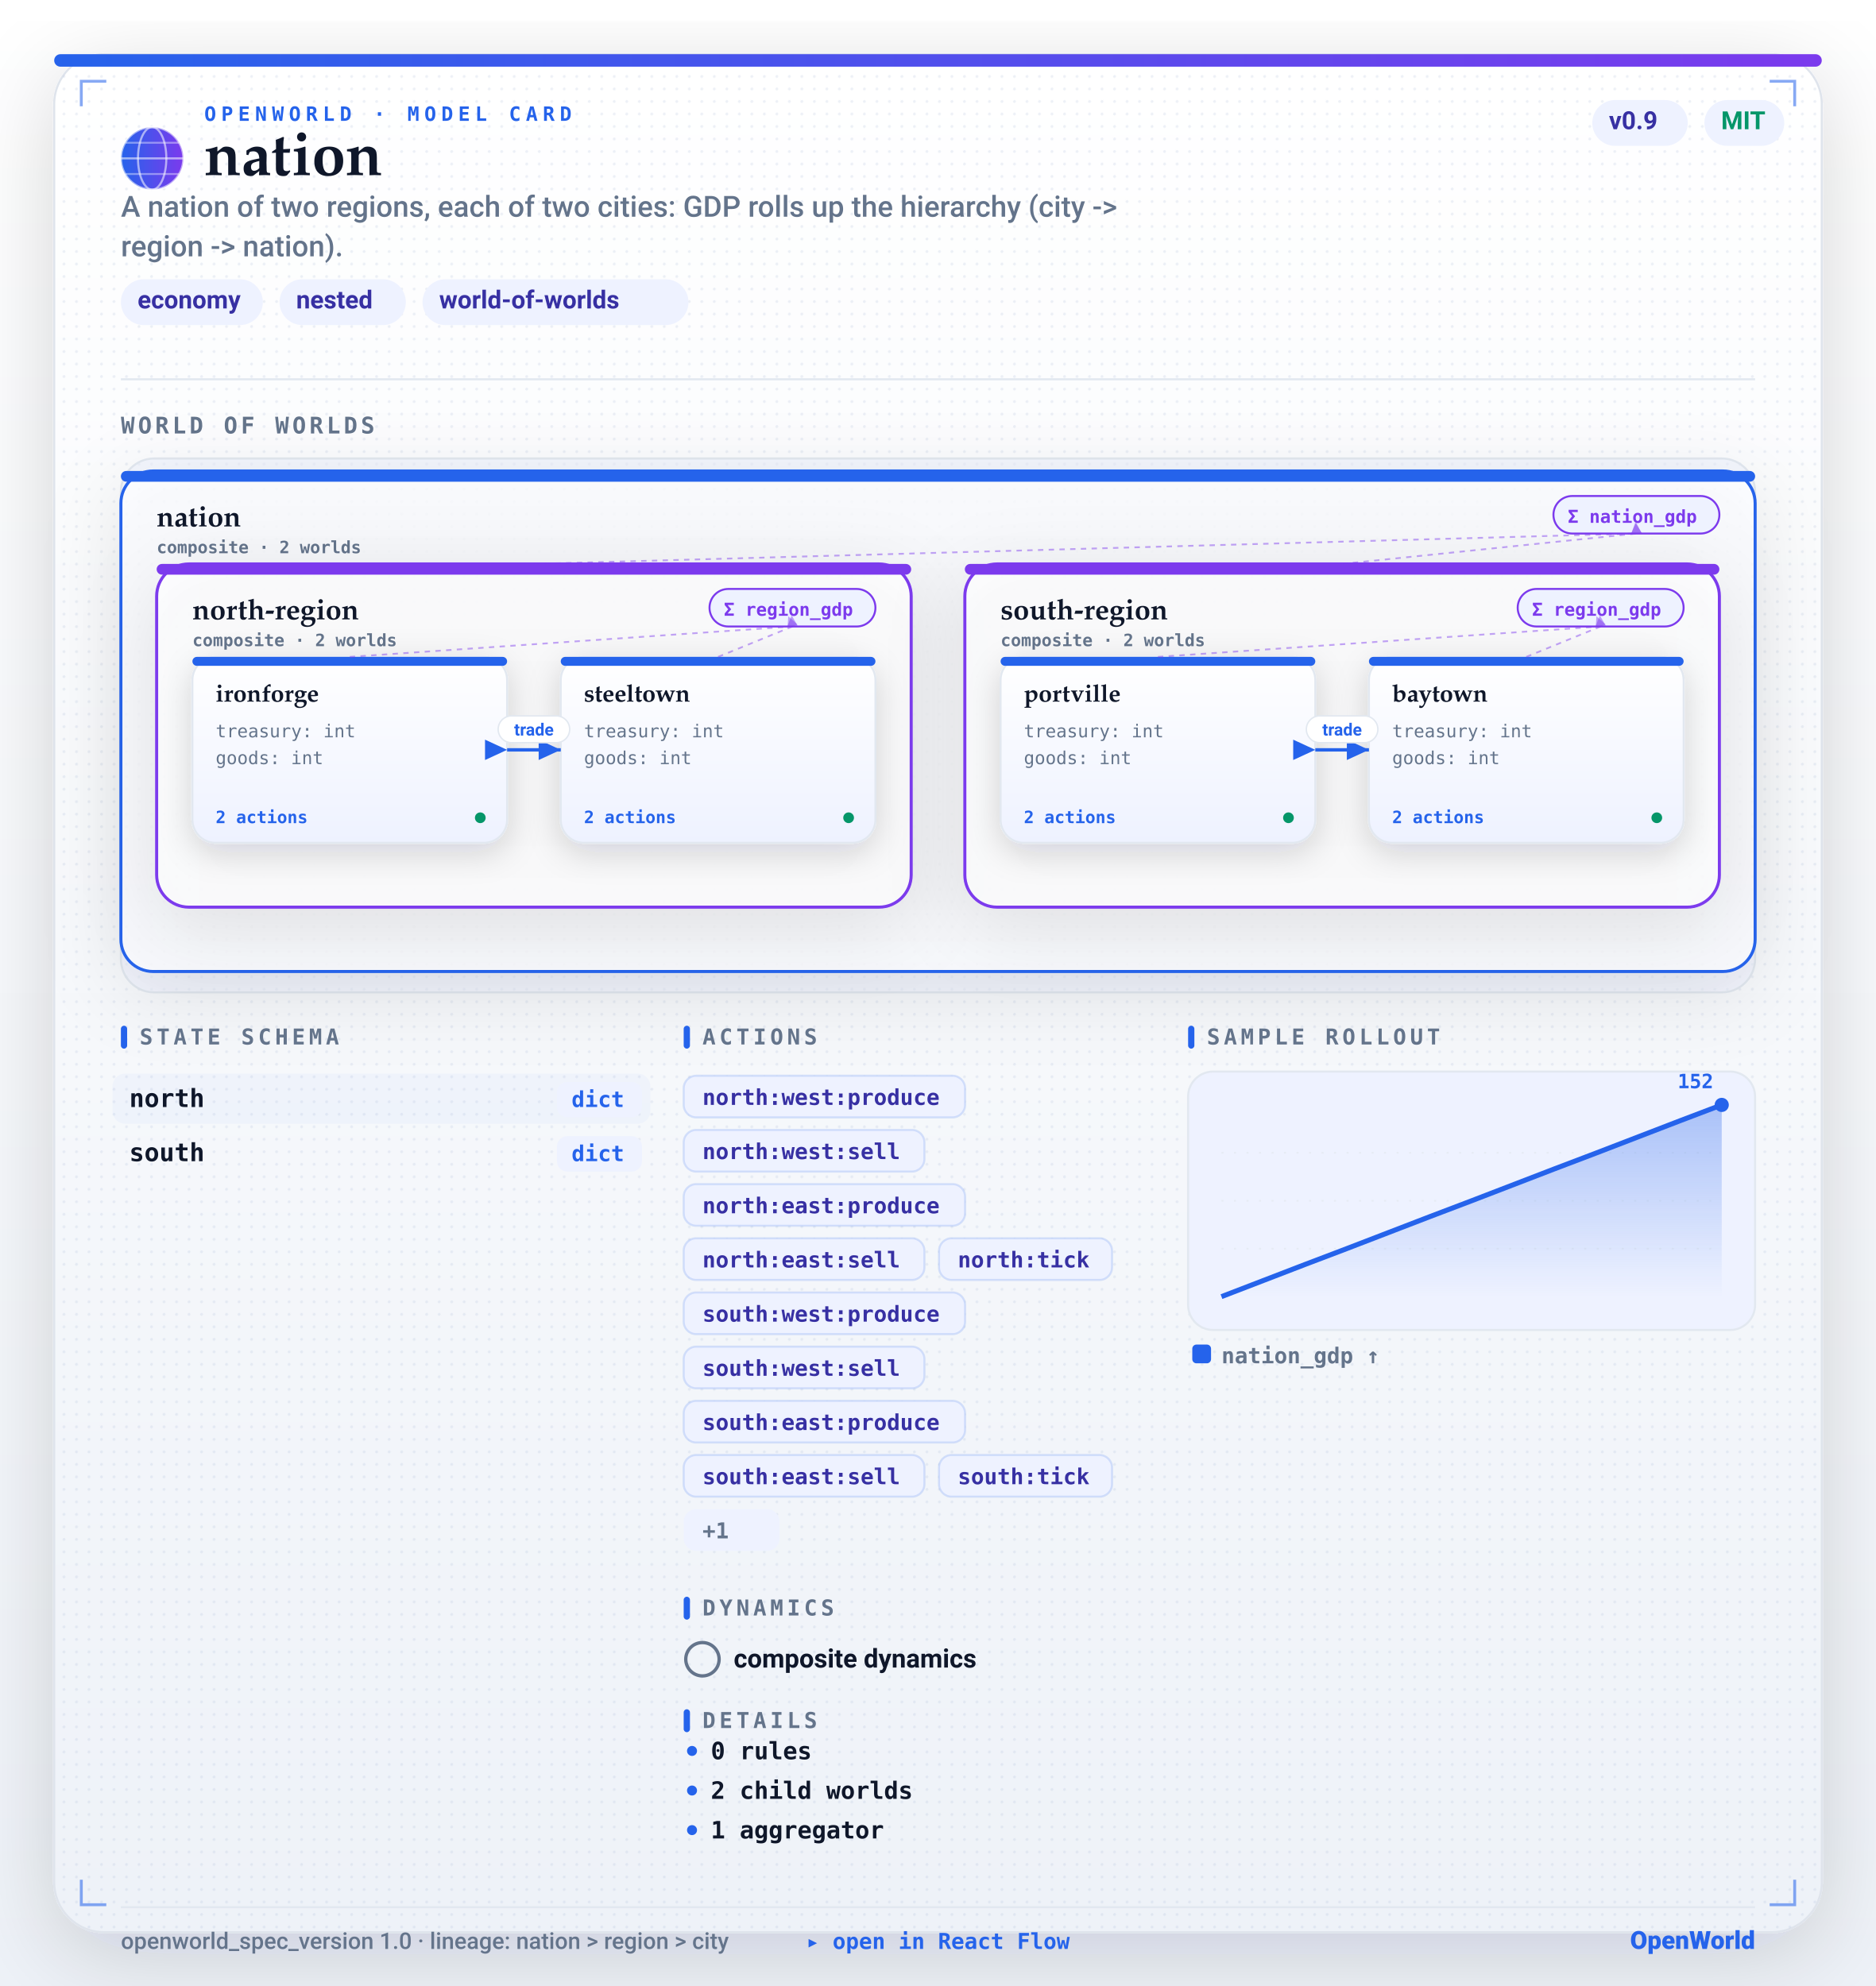
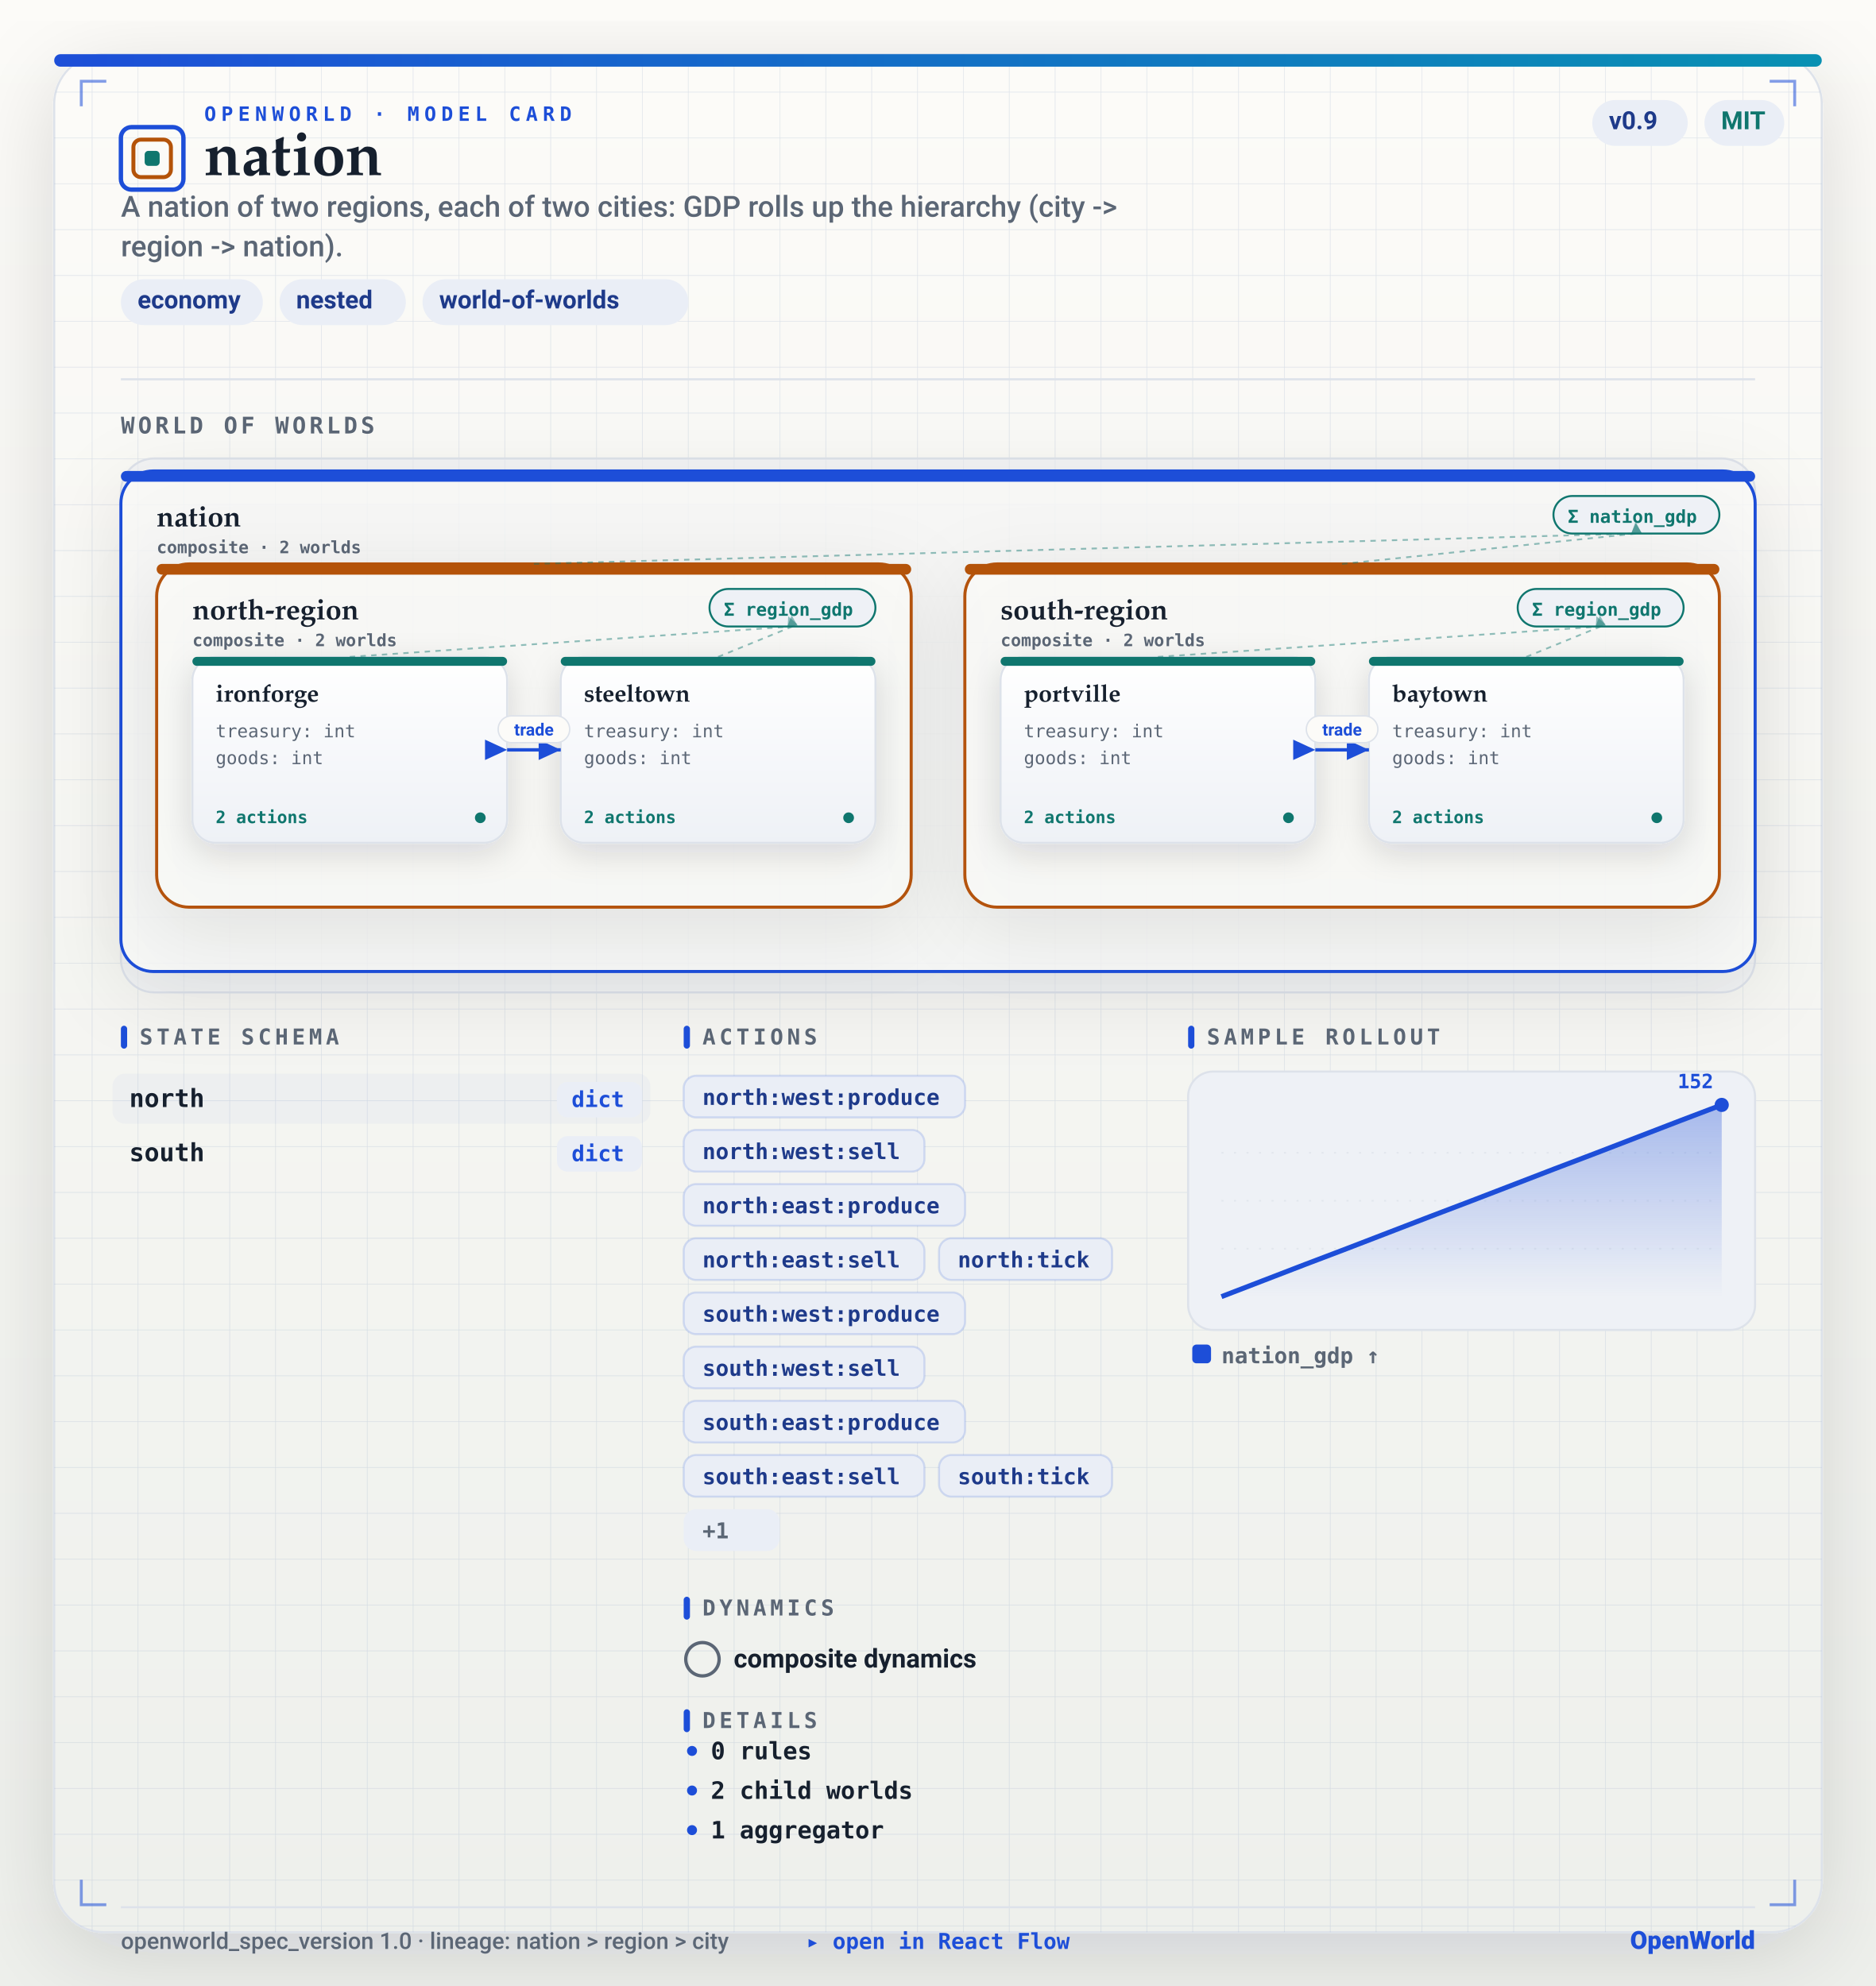
<svg xmlns="http://www.w3.org/2000/svg" viewBox="0 0 900 953" width="900" height="953" font-family="-apple-system,BlinkMacSystemFont,Segoe UI,Roboto,Helvetica,Arial,sans-serif">
  <defs>
    <linearGradient id="gbg" x1="0" y1="0" x2="0" y2="1">
-       <stop offset="0" stop-color="#ffffff" />
-       <stop offset="1" stop-color="#eef2f8" />
+       <stop offset="0" stop-color="#fcfbf8" />
+       <stop offset="1" stop-color="#eef0ec" />
    </linearGradient>
    <linearGradient id="gnode" x1="0" y1="0" x2="0" y2="1">
      <stop offset="0" stop-color="#ffffff" />
-       <stop offset="1" stop-color="#eef2ff" />
+       <stop offset="1" stop-color="#eef1f6" />
    </linearGradient>
    <linearGradient id="gacc" x1="0" y1="0" x2="1" y2="0">
-       <stop offset="0" stop-color="#2563eb" />
-       <stop offset="1" stop-color="#7c3aed" />
+       <stop offset="0" stop-color="#1d4ed8" />
+       <stop offset="1" stop-color="#0891b2" />
    </linearGradient>
    <linearGradient id="garea" x1="0" y1="0" x2="0" y2="1">
-       <stop offset="0" stop-color="#2563eb" stop-opacity="0.34" />
-       <stop offset="1" stop-color="#2563eb" stop-opacity="0" />
+       <stop offset="0" stop-color="#1d4ed8" stop-opacity="0.34" />
+       <stop offset="1" stop-color="#1d4ed8" stop-opacity="0" />
    </linearGradient>
    <filter id="sh" x="-30%" y="-30%" width="160%" height="160%">
-       <feDropShadow dx="0" dy="5" stdDeviation="9" flood-color="#0f172a" flood-opacity="0.16" />
+       <feDropShadow dx="0" dy="5" stdDeviation="9" flood-color="#16202e" flood-opacity="0.14" />
    </filter>
    <filter id="shsoft" x="-40%" y="-40%" width="180%" height="180%">
-       <feDropShadow dx="0" dy="10" stdDeviation="22" flood-color="#0f172a" flood-opacity="0.16" />
+       <feDropShadow dx="0" dy="10" stdDeviation="22" flood-color="#16202e" flood-opacity="0.14" />
    </filter>
    <marker id="arr" markerWidth="9" markerHeight="9" refX="6.5" refY="3" orient="auto">
-       <path d="M0,0 L6.5,3 L0,6 Z" fill="#2563eb" />
+       <path d="M0,0 L6.5,3 L0,6 Z" fill="#1d4ed8" />
    </marker>
    <marker id="arrUp" markerWidth="9" markerHeight="9" refX="3" refY="6.2" orient="auto">
-       <path d="M0,6.2 L3,0 L6,6.2 Z" fill="#7c3aed" />
+       <path d="M0,6.2 L3,0 L6,6.2 Z" fill="#0f766e" />
    </marker>
    <pattern id="grid" width="24" height="24" patternUnits="userSpaceOnUse">
-       <path d="M24 0 H0 V24" fill="none" stroke="#9fb3d1" stroke-width="0.6" opacity="0.35" />
+       <path d="M24 0 H0 V24" fill="none" stroke="#8aa0c2" stroke-width="0.6" opacity="0.35" />
    </pattern>
-     <pattern id="gridFine" width="6" height="6" patternUnits="userSpaceOnUse">
-       <circle cx="0.7" cy="0.7" r="0.7" fill="#9fb3d1" opacity="0.18" />
+     <pattern id="gridFine" width="22" height="22" patternUnits="userSpaceOnUse">
+       <path d="M22 0 H0 V22" fill="none" stroke="#8aa0c2" stroke-width="0.5" opacity="0.28" />
    </pattern>
    <filter id="glow" x="-60%" y="-60%" width="220%" height="220%">
      <feGaussianBlur stdDeviation="2.4" result="b" />
      <feMerge>
        <feMergeNode in="b" />
        <feMergeNode in="SourceGraphic" />
      </feMerge>
    </filter>
  </defs>
  <rect x="0" y="0" width="900" height="953.175" fill="url(#gbg)" />
  <g filter="url(#shsoft)">
-     <rect x="26" y="26" width="848" height="901.175" rx="24" fill="url(#gbg)" stroke="#dfe4ec" stroke-width="1" />
+     <rect x="26" y="26" width="848" height="901.175" rx="24" fill="url(#gbg)" stroke="#dde2ea" stroke-width="1" />
  </g>
  <clipPath id="pc">
    <rect x="26" y="26" width="848" height="901.175" rx="24" />
  </clipPath>
  <rect x="26" y="26" width="848" height="901.175" fill="url(#gridFine)" clip-path="url(#pc)" />
  <rect x="26" y="26" width="848" height="6" rx="3" fill="url(#gacc)" />
-   <path d="M 39 51 L 39 39 L 51 39" fill="none" stroke="#2563eb" stroke-width="1.4" opacity="0.55" />
-   <path d="M 861 51 L 861 39 L 849 39" fill="none" stroke="#2563eb" stroke-width="1.4" opacity="0.55" />
-   <path d="M 39 902 L 39 914 L 51 914" fill="none" stroke="#2563eb" stroke-width="1.4" opacity="0.55" />
-   <path d="M 861 902 L 861 914 L 849 914" fill="none" stroke="#2563eb" stroke-width="1.4" opacity="0.55" />
+   <path d="M 39 51 L 39 39 L 51 39" fill="none" stroke="#1d4ed8" stroke-width="1.4" opacity="0.55" />
+   <path d="M 861 51 L 861 39 L 849 39" fill="none" stroke="#1d4ed8" stroke-width="1.4" opacity="0.55" />
+   <path d="M 39 902 L 39 914 L 51 914" fill="none" stroke="#1d4ed8" stroke-width="1.4" opacity="0.55" />
+   <path d="M 861 902 L 861 914 L 849 914" fill="none" stroke="#1d4ed8" stroke-width="1.4" opacity="0.55" />
  <g transform="translate(73.0,76.0)">
-     <circle r="15" fill="url(#gacc)" />
-     <circle r="15" fill="none" stroke="#ffffff" stroke-opacity="0.55" stroke-width="1.1" />
-     <ellipse rx="6.8" ry="15" fill="none" stroke="#ffffff" stroke-opacity="0.55" stroke-width="1" />
-     <line x1="-15" y1="0" x2="15" y2="0" stroke="#ffffff" stroke-opacity="0.55" stroke-width="1" />
-     <line x1="-12.9" y1="-7.5" x2="12.9" y2="-7.5" stroke="#ffffff" stroke-opacity="0.4" stroke-width="0.9" />
-     <line x1="-12.9" y1="7.5" x2="12.9" y2="7.5" stroke="#ffffff" stroke-opacity="0.4" stroke-width="0.9" />
+     <rect x="-15.0" y="-15.0" width="30.0" height="30.0" rx="5.1" fill="none" stroke="#1d4ed8" stroke-width="2.1" />
+     <rect x="-9.0" y="-9.0" width="18.0" height="18.0" rx="3.6" fill="none" stroke="#b45309" stroke-width="1.9" />
+     <rect x="-3.6" y="-3.6" width="7.2" height="7.2" rx="1.8" fill="#0f766e" />
  </g>
-   <text x="98.0" y="58.0" font-size="9.5" font-weight="700" fill="#2563eb" letter-spacing="2.4" font-family="ui-monospace,SFMono-Regular,Menlo,Consolas,monospace">OPENWORLD · MODEL CARD</text>
-   <text x="98.0" y="84.0" font-size="29" font-weight="700" fill="#0f172a" font-family="'Iowan Old Style','Palatino Linotype',Palatino,Georgia,serif">nation</text>
-   <text x="58.0" y="104.0" font-size="14" font-weight="500" fill="#64748b">A nation of two regions, each of two cities: GDP rolls up the hierarchy (city -&gt;</text>
-   <text x="58.0" y="123.0" font-size="14" font-weight="500" fill="#64748b">region -&gt; nation).</text>
-   <rect x="58.0" y="134.0" width="68.1" height="22" rx="11.0" fill="#eef2ff" />
-   <text x="66.0" y="148.0" font-size="12" font-weight="600" fill="#3730a3">economy</text>
-   <rect x="134.1" y="134.0" width="60.6" height="22" rx="11.0" fill="#eef2ff" />
-   <text x="142.1" y="148.0" font-size="12" font-weight="600" fill="#3730a3">nested</text>
-   <rect x="202.7" y="134.0" width="127.6" height="22" rx="11.0" fill="#eef2ff" />
-   <text x="210.7" y="148.0" font-size="12" font-weight="600" fill="#3730a3">world-of-worlds</text>
-   <rect x="817.7" y="48.0" width="38.3" height="22" rx="11.0" fill="#eef2ff" />
-   <text x="825.7" y="62.0" font-size="12" font-weight="600" fill="#059669">MIT</text>
-   <rect x="763.9" y="48.0" width="45.8" height="22" rx="11.0" fill="#eef2ff" />
-   <text x="771.9" y="62.0" font-size="12" font-weight="600" fill="#3730a3">v0.9</text>
-   <line x1="58" y1="182.0" x2="842" y2="182.0" stroke="#e2e8f0" stroke-width="1" />
-   <rect x="58" y="220.0" width="784" height="256.2" rx="16" fill="#eef2ff" fill-opacity="0.5" stroke="#e2e8f0" stroke-width="1" />
-   <text x="58.0" y="208.0" font-size="11" font-weight="700" fill="#64748b" letter-spacing="1.6" font-family="ui-monospace,SFMono-Regular,Menlo,Consolas,monospace">WORLD OF WORLDS</text>
+   <text x="98.0" y="58.0" font-size="9.5" font-weight="700" fill="#1d4ed8" letter-spacing="2.4" font-family="ui-monospace,SFMono-Regular,Menlo,Consolas,monospace">OPENWORLD · MODEL CARD</text>
+   <text x="98.0" y="84.0" font-size="29" font-weight="700" fill="#16202e" font-family="'Iowan Old Style','Palatino Linotype',Palatino,Georgia,serif">nation</text>
+   <text x="58.0" y="104.0" font-size="14" font-weight="500" fill="#5b6675">A nation of two regions, each of two cities: GDP rolls up the hierarchy (city -&gt;</text>
+   <text x="58.0" y="123.0" font-size="14" font-weight="500" fill="#5b6675">region -&gt; nation).</text>
+   <rect x="58.0" y="134.0" width="68.1" height="22" rx="11.0" fill="#eaeef6" />
+   <text x="66.0" y="148.0" font-size="12" font-weight="600" fill="#1e3a8a">economy</text>
+   <rect x="134.1" y="134.0" width="60.6" height="22" rx="11.0" fill="#eaeef6" />
+   <text x="142.1" y="148.0" font-size="12" font-weight="600" fill="#1e3a8a">nested</text>
+   <rect x="202.7" y="134.0" width="127.6" height="22" rx="11.0" fill="#eaeef6" />
+   <text x="210.7" y="148.0" font-size="12" font-weight="600" fill="#1e3a8a">world-of-worlds</text>
+   <rect x="817.7" y="48.0" width="38.3" height="22" rx="11.0" fill="#eaeef6" />
+   <text x="825.7" y="62.0" font-size="12" font-weight="600" fill="#0f766e">MIT</text>
+   <rect x="763.9" y="48.0" width="45.8" height="22" rx="11.0" fill="#eaeef6" />
+   <text x="771.9" y="62.0" font-size="12" font-weight="600" fill="#1e3a8a">v0.9</text>
+   <line x1="58" y1="182.0" x2="842" y2="182.0" stroke="#dde2ea" stroke-width="1" />
+   <rect x="58" y="220.0" width="784" height="256.2" rx="16" fill="#eef1f6" fill-opacity="0.5" stroke="#dde2ea" stroke-width="1" />
+   <text x="58.0" y="208.0" font-size="11" font-weight="700" fill="#5b6675" letter-spacing="1.6" font-family="ui-monospace,SFMono-Regular,Menlo,Consolas,monospace">WORLD OF WORLDS</text>
  <g transform="translate(58.0,226.0) scale(0.8578)">
    <g filter="url(#shsoft)">
-       <rect x="0.0" y="0.0" width="914.0" height="280.0" rx="18" fill="#ffffff" fill-opacity="0.62" stroke="#2563eb" stroke-width="1.7" />
+       <rect x="0.0" y="0.0" width="914.0" height="280.0" rx="18" fill="#fcfbf8" fill-opacity="0.62" stroke="#1d4ed8" stroke-width="1.7" />
    </g>
-     <rect x="0.0" y="0.0" width="914.0" height="6" rx="3" fill="#2563eb" />
-     <text x="20.0" y="31.0" font-size="16" font-weight="700" fill="#0f172a" font-family="'Iowan Old Style','Palatino Linotype',Palatino,Georgia,serif">nation</text>
-     <text x="20.0" y="46.0" font-size="9.5" font-weight="600" fill="#64748b" font-family="ui-monospace,SFMono-Regular,Menlo,Consolas,monospace">composite · 2 worlds</text>
+     <rect x="0.0" y="0.0" width="914.0" height="6" rx="3" fill="#1d4ed8" />
+     <text x="20.0" y="31.0" font-size="16" font-weight="700" fill="#16202e" font-family="'Iowan Old Style','Palatino Linotype',Palatino,Georgia,serif">nation</text>
+     <text x="20.0" y="46.0" font-size="9.5" font-weight="600" fill="#5b6675" font-family="ui-monospace,SFMono-Regular,Menlo,Consolas,monospace">composite · 2 worlds</text>
    <g filter="url(#shsoft)">
-       <rect x="20.0" y="52.0" width="422.0" height="192.0" rx="18" fill="#ffffff" fill-opacity="0.62" stroke="#7c3aed" stroke-width="1.7" />
+       <rect x="20.0" y="52.0" width="422.0" height="192.0" rx="18" fill="#fcfbf8" fill-opacity="0.62" stroke="#b45309" stroke-width="1.7" />
    </g>
-     <rect x="20.0" y="52.0" width="422.0" height="6" rx="3" fill="#7c3aed" />
-     <text x="40.0" y="83.0" font-size="16" font-weight="700" fill="#0f172a" font-family="'Iowan Old Style','Palatino Linotype',Palatino,Georgia,serif">north-region</text>
-     <text x="40.0" y="98.0" font-size="9.5" font-weight="600" fill="#64748b" font-family="ui-monospace,SFMono-Regular,Menlo,Consolas,monospace">composite · 2 worlds</text>
+     <rect x="20.0" y="52.0" width="422.0" height="6" rx="3" fill="#b45309" />
+     <text x="40.0" y="83.0" font-size="16" font-weight="700" fill="#16202e" font-family="'Iowan Old Style','Palatino Linotype',Palatino,Georgia,serif">north-region</text>
+     <text x="40.0" y="98.0" font-size="9.5" font-weight="600" fill="#5b6675" font-family="ui-monospace,SFMono-Regular,Menlo,Consolas,monospace">composite · 2 worlds</text>
    <a href="ironforge.svg">
      <g filter="url(#sh)">
-         <rect x="40.0" y="104.0" width="176" height="104" rx="13" fill="url(#gnode)" stroke="#e2e8f0" stroke-width="1.1" />
-       </g>
-       <rect x="40.0" y="104.0" width="176" height="5" rx="2.5" fill="#2563eb" />
-       <text x="53.0" y="129.0" font-size="13.5" font-weight="700" fill="#0f172a" font-family="'Iowan Old Style','Palatino Linotype',Palatino,Georgia,serif">ironforge</text>
-       <text x="53.0" y="149.0" font-size="10" font-weight="500" fill="#64748b" font-family="ui-monospace,SFMono-Regular,Menlo,Consolas,monospace">treasury: int</text>
-       <text x="53.0" y="164.0" font-size="10" font-weight="500" fill="#64748b" font-family="ui-monospace,SFMono-Regular,Menlo,Consolas,monospace">goods: int</text>
-       <text x="53.0" y="197.0" font-size="9.5" font-weight="600" fill="#2563eb" font-family="ui-monospace,SFMono-Regular,Menlo,Consolas,monospace">2 actions</text>
-       <circle cx="201.0" cy="194.0" r="3" fill="#059669" />
+         <rect x="40.0" y="104.0" width="176" height="104" rx="13" fill="url(#gnode)" stroke="#dde2ea" stroke-width="1.1" />
+       </g>
+       <rect x="40.0" y="104.0" width="176" height="5" rx="2.5" fill="#0f766e" />
+       <text x="53.0" y="129.0" font-size="13.5" font-weight="700" fill="#16202e" font-family="'Iowan Old Style','Palatino Linotype',Palatino,Georgia,serif">ironforge</text>
+       <text x="53.0" y="149.0" font-size="10" font-weight="500" fill="#5b6675" font-family="ui-monospace,SFMono-Regular,Menlo,Consolas,monospace">treasury: int</text>
+       <text x="53.0" y="164.0" font-size="10" font-weight="500" fill="#5b6675" font-family="ui-monospace,SFMono-Regular,Menlo,Consolas,monospace">goods: int</text>
+       <text x="53.0" y="197.0" font-size="9.5" font-weight="600" fill="#0f766e" font-family="ui-monospace,SFMono-Regular,Menlo,Consolas,monospace">2 actions</text>
+       <circle cx="201.0" cy="194.0" r="3" fill="#0f766e" />
    </a>
    <a href="steeltown.svg">
      <g filter="url(#sh)">
-         <rect x="246.0" y="104.0" width="176" height="104" rx="13" fill="url(#gnode)" stroke="#e2e8f0" stroke-width="1.1" />
-       </g>
-       <rect x="246.0" y="104.0" width="176" height="5" rx="2.5" fill="#2563eb" />
-       <text x="259.0" y="129.0" font-size="13.5" font-weight="700" fill="#0f172a" font-family="'Iowan Old Style','Palatino Linotype',Palatino,Georgia,serif">steeltown</text>
-       <text x="259.0" y="149.0" font-size="10" font-weight="500" fill="#64748b" font-family="ui-monospace,SFMono-Regular,Menlo,Consolas,monospace">treasury: int</text>
-       <text x="259.0" y="164.0" font-size="10" font-weight="500" fill="#64748b" font-family="ui-monospace,SFMono-Regular,Menlo,Consolas,monospace">goods: int</text>
-       <text x="259.0" y="197.0" font-size="9.5" font-weight="600" fill="#2563eb" font-family="ui-monospace,SFMono-Regular,Menlo,Consolas,monospace">2 actions</text>
-       <circle cx="407.0" cy="194.0" r="3" fill="#059669" />
-     </a>
-     <path d="M 216.0 156.0 C 231.0 156.0, 231.0 156.0, 246.0 156.0" fill="none" stroke="#2563eb" stroke-width="1.9" marker-end="url(#arr)" marker-start="url(#arr)" />
-     <rect x="211.0" y="137.0" width="40.0" height="15" rx="7.5" fill="#ffffff" stroke="#e2e8f0" stroke-width="0.8" />
-     <text x="231.0" y="148.0" font-size="9.5" font-weight="600" fill="#2563eb" text-anchor="middle">trade</text>
-     <rect x="329.2" y="66.0" width="92.8" height="21" rx="10.5" fill="#eef2ff" stroke="#7c3aed" stroke-width="1.1" />
-     <text x="337.2" y="81.0" font-size="10" font-weight="700" fill="#7c3aed" font-family="ui-monospace,SFMono-Regular,Menlo,Consolas,monospace">Σ region_gdp</text>
-     <path d="M 128.0 104.0 L 375.6 87.0" fill="none" stroke="#7c3aed" stroke-width="1" stroke-dasharray="3 3" opacity="0.45" marker-end="url(#arrUp)" />
-     <path d="M 334.0 104.0 L 375.6 87.0" fill="none" stroke="#7c3aed" stroke-width="1" stroke-dasharray="3 3" opacity="0.45" marker-end="url(#arrUp)" />
+         <rect x="246.0" y="104.0" width="176" height="104" rx="13" fill="url(#gnode)" stroke="#dde2ea" stroke-width="1.1" />
+       </g>
+       <rect x="246.0" y="104.0" width="176" height="5" rx="2.5" fill="#0f766e" />
+       <text x="259.0" y="129.0" font-size="13.5" font-weight="700" fill="#16202e" font-family="'Iowan Old Style','Palatino Linotype',Palatino,Georgia,serif">steeltown</text>
+       <text x="259.0" y="149.0" font-size="10" font-weight="500" fill="#5b6675" font-family="ui-monospace,SFMono-Regular,Menlo,Consolas,monospace">treasury: int</text>
+       <text x="259.0" y="164.0" font-size="10" font-weight="500" fill="#5b6675" font-family="ui-monospace,SFMono-Regular,Menlo,Consolas,monospace">goods: int</text>
+       <text x="259.0" y="197.0" font-size="9.5" font-weight="600" fill="#0f766e" font-family="ui-monospace,SFMono-Regular,Menlo,Consolas,monospace">2 actions</text>
+       <circle cx="407.0" cy="194.0" r="3" fill="#0f766e" />
+     </a>
+     <path d="M 216.0 156.0 C 231.0 156.0, 231.0 156.0, 246.0 156.0" fill="none" stroke="#1d4ed8" stroke-width="1.9" marker-end="url(#arr)" marker-start="url(#arr)" />
+     <rect x="211.0" y="137.0" width="40.0" height="15" rx="7.5" fill="#fcfbf8" stroke="#dde2ea" stroke-width="0.8" />
+     <text x="231.0" y="148.0" font-size="9.5" font-weight="600" fill="#1d4ed8" text-anchor="middle">trade</text>
+     <rect x="329.2" y="66.0" width="92.8" height="21" rx="10.5" fill="#eef1f6" stroke="#0f766e" stroke-width="1.1" />
+     <text x="337.2" y="81.0" font-size="10" font-weight="700" fill="#0f766e" font-family="ui-monospace,SFMono-Regular,Menlo,Consolas,monospace">Σ region_gdp</text>
+     <path d="M 128.0 104.0 L 375.6 87.0" fill="none" stroke="#0f766e" stroke-width="1" stroke-dasharray="3 3" opacity="0.45" marker-end="url(#arrUp)" />
+     <path d="M 334.0 104.0 L 375.6 87.0" fill="none" stroke="#0f766e" stroke-width="1" stroke-dasharray="3 3" opacity="0.45" marker-end="url(#arrUp)" />
    <g filter="url(#shsoft)">
-       <rect x="472.0" y="52.0" width="422.0" height="192.0" rx="18" fill="#ffffff" fill-opacity="0.62" stroke="#7c3aed" stroke-width="1.7" />
+       <rect x="472.0" y="52.0" width="422.0" height="192.0" rx="18" fill="#fcfbf8" fill-opacity="0.62" stroke="#b45309" stroke-width="1.7" />
    </g>
-     <rect x="472.0" y="52.0" width="422.0" height="6" rx="3" fill="#7c3aed" />
-     <text x="492.0" y="83.0" font-size="16" font-weight="700" fill="#0f172a" font-family="'Iowan Old Style','Palatino Linotype',Palatino,Georgia,serif">south-region</text>
-     <text x="492.0" y="98.0" font-size="9.5" font-weight="600" fill="#64748b" font-family="ui-monospace,SFMono-Regular,Menlo,Consolas,monospace">composite · 2 worlds</text>
+     <rect x="472.0" y="52.0" width="422.0" height="6" rx="3" fill="#b45309" />
+     <text x="492.0" y="83.0" font-size="16" font-weight="700" fill="#16202e" font-family="'Iowan Old Style','Palatino Linotype',Palatino,Georgia,serif">south-region</text>
+     <text x="492.0" y="98.0" font-size="9.5" font-weight="600" fill="#5b6675" font-family="ui-monospace,SFMono-Regular,Menlo,Consolas,monospace">composite · 2 worlds</text>
    <a href="portville.svg">
      <g filter="url(#sh)">
-         <rect x="492.0" y="104.0" width="176" height="104" rx="13" fill="url(#gnode)" stroke="#e2e8f0" stroke-width="1.1" />
-       </g>
-       <rect x="492.0" y="104.0" width="176" height="5" rx="2.5" fill="#2563eb" />
-       <text x="505.0" y="129.0" font-size="13.5" font-weight="700" fill="#0f172a" font-family="'Iowan Old Style','Palatino Linotype',Palatino,Georgia,serif">portville</text>
-       <text x="505.0" y="149.0" font-size="10" font-weight="500" fill="#64748b" font-family="ui-monospace,SFMono-Regular,Menlo,Consolas,monospace">treasury: int</text>
-       <text x="505.0" y="164.0" font-size="10" font-weight="500" fill="#64748b" font-family="ui-monospace,SFMono-Regular,Menlo,Consolas,monospace">goods: int</text>
-       <text x="505.0" y="197.0" font-size="9.5" font-weight="600" fill="#2563eb" font-family="ui-monospace,SFMono-Regular,Menlo,Consolas,monospace">2 actions</text>
-       <circle cx="653.0" cy="194.0" r="3" fill="#059669" />
+         <rect x="492.0" y="104.0" width="176" height="104" rx="13" fill="url(#gnode)" stroke="#dde2ea" stroke-width="1.1" />
+       </g>
+       <rect x="492.0" y="104.0" width="176" height="5" rx="2.5" fill="#0f766e" />
+       <text x="505.0" y="129.0" font-size="13.5" font-weight="700" fill="#16202e" font-family="'Iowan Old Style','Palatino Linotype',Palatino,Georgia,serif">portville</text>
+       <text x="505.0" y="149.0" font-size="10" font-weight="500" fill="#5b6675" font-family="ui-monospace,SFMono-Regular,Menlo,Consolas,monospace">treasury: int</text>
+       <text x="505.0" y="164.0" font-size="10" font-weight="500" fill="#5b6675" font-family="ui-monospace,SFMono-Regular,Menlo,Consolas,monospace">goods: int</text>
+       <text x="505.0" y="197.0" font-size="9.5" font-weight="600" fill="#0f766e" font-family="ui-monospace,SFMono-Regular,Menlo,Consolas,monospace">2 actions</text>
+       <circle cx="653.0" cy="194.0" r="3" fill="#0f766e" />
    </a>
    <a href="baytown.svg">
      <g filter="url(#sh)">
-         <rect x="698.0" y="104.0" width="176" height="104" rx="13" fill="url(#gnode)" stroke="#e2e8f0" stroke-width="1.1" />
-       </g>
-       <rect x="698.0" y="104.0" width="176" height="5" rx="2.5" fill="#2563eb" />
-       <text x="711.0" y="129.0" font-size="13.5" font-weight="700" fill="#0f172a" font-family="'Iowan Old Style','Palatino Linotype',Palatino,Georgia,serif">baytown</text>
-       <text x="711.0" y="149.0" font-size="10" font-weight="500" fill="#64748b" font-family="ui-monospace,SFMono-Regular,Menlo,Consolas,monospace">treasury: int</text>
-       <text x="711.0" y="164.0" font-size="10" font-weight="500" fill="#64748b" font-family="ui-monospace,SFMono-Regular,Menlo,Consolas,monospace">goods: int</text>
-       <text x="711.0" y="197.0" font-size="9.5" font-weight="600" fill="#2563eb" font-family="ui-monospace,SFMono-Regular,Menlo,Consolas,monospace">2 actions</text>
-       <circle cx="859.0" cy="194.0" r="3" fill="#059669" />
-     </a>
-     <path d="M 668.0 156.0 C 683.0 156.0, 683.0 156.0, 698.0 156.0" fill="none" stroke="#2563eb" stroke-width="1.9" marker-end="url(#arr)" marker-start="url(#arr)" />
-     <rect x="663.0" y="137.0" width="40.0" height="15" rx="7.5" fill="#ffffff" stroke="#e2e8f0" stroke-width="0.8" />
-     <text x="683.0" y="148.0" font-size="9.5" font-weight="600" fill="#2563eb" text-anchor="middle">trade</text>
-     <rect x="781.2" y="66.0" width="92.8" height="21" rx="10.5" fill="#eef2ff" stroke="#7c3aed" stroke-width="1.1" />
-     <text x="789.2" y="81.0" font-size="10" font-weight="700" fill="#7c3aed" font-family="ui-monospace,SFMono-Regular,Menlo,Consolas,monospace">Σ region_gdp</text>
-     <path d="M 580.0 104.0 L 827.6 87.0" fill="none" stroke="#7c3aed" stroke-width="1" stroke-dasharray="3 3" opacity="0.45" marker-end="url(#arrUp)" />
-     <path d="M 786.0 104.0 L 827.6 87.0" fill="none" stroke="#7c3aed" stroke-width="1" stroke-dasharray="3 3" opacity="0.45" marker-end="url(#arrUp)" />
-     <rect x="801.2" y="14.0" width="92.8" height="21" rx="10.5" fill="#eef2ff" stroke="#7c3aed" stroke-width="1.1" />
-     <text x="809.2" y="29.0" font-size="10" font-weight="700" fill="#7c3aed" font-family="ui-monospace,SFMono-Regular,Menlo,Consolas,monospace">Σ nation_gdp</text>
-     <path d="M 231.0 52.0 L 847.6 35.0" fill="none" stroke="#7c3aed" stroke-width="1" stroke-dasharray="3 3" opacity="0.45" marker-end="url(#arrUp)" />
-     <path d="M 683.0 52.0 L 847.6 35.0" fill="none" stroke="#7c3aed" stroke-width="1" stroke-dasharray="3 3" opacity="0.45" marker-end="url(#arrUp)" />
+         <rect x="698.0" y="104.0" width="176" height="104" rx="13" fill="url(#gnode)" stroke="#dde2ea" stroke-width="1.1" />
+       </g>
+       <rect x="698.0" y="104.0" width="176" height="5" rx="2.5" fill="#0f766e" />
+       <text x="711.0" y="129.0" font-size="13.5" font-weight="700" fill="#16202e" font-family="'Iowan Old Style','Palatino Linotype',Palatino,Georgia,serif">baytown</text>
+       <text x="711.0" y="149.0" font-size="10" font-weight="500" fill="#5b6675" font-family="ui-monospace,SFMono-Regular,Menlo,Consolas,monospace">treasury: int</text>
+       <text x="711.0" y="164.0" font-size="10" font-weight="500" fill="#5b6675" font-family="ui-monospace,SFMono-Regular,Menlo,Consolas,monospace">goods: int</text>
+       <text x="711.0" y="197.0" font-size="9.5" font-weight="600" fill="#0f766e" font-family="ui-monospace,SFMono-Regular,Menlo,Consolas,monospace">2 actions</text>
+       <circle cx="859.0" cy="194.0" r="3" fill="#0f766e" />
+     </a>
+     <path d="M 668.0 156.0 C 683.0 156.0, 683.0 156.0, 698.0 156.0" fill="none" stroke="#1d4ed8" stroke-width="1.9" marker-end="url(#arr)" marker-start="url(#arr)" />
+     <rect x="663.0" y="137.0" width="40.0" height="15" rx="7.5" fill="#fcfbf8" stroke="#dde2ea" stroke-width="0.8" />
+     <text x="683.0" y="148.0" font-size="9.5" font-weight="600" fill="#1d4ed8" text-anchor="middle">trade</text>
+     <rect x="781.2" y="66.0" width="92.8" height="21" rx="10.5" fill="#eef1f6" stroke="#0f766e" stroke-width="1.1" />
+     <text x="789.2" y="81.0" font-size="10" font-weight="700" fill="#0f766e" font-family="ui-monospace,SFMono-Regular,Menlo,Consolas,monospace">Σ region_gdp</text>
+     <path d="M 580.0 104.0 L 827.6 87.0" fill="none" stroke="#0f766e" stroke-width="1" stroke-dasharray="3 3" opacity="0.45" marker-end="url(#arrUp)" />
+     <path d="M 786.0 104.0 L 827.6 87.0" fill="none" stroke="#0f766e" stroke-width="1" stroke-dasharray="3 3" opacity="0.45" marker-end="url(#arrUp)" />
+     <rect x="801.2" y="14.0" width="92.8" height="21" rx="10.5" fill="#eef1f6" stroke="#0f766e" stroke-width="1.1" />
+     <text x="809.2" y="29.0" font-size="10" font-weight="700" fill="#0f766e" font-family="ui-monospace,SFMono-Regular,Menlo,Consolas,monospace">Σ nation_gdp</text>
+     <path d="M 231.0 52.0 L 847.6 35.0" fill="none" stroke="#0f766e" stroke-width="1" stroke-dasharray="3 3" opacity="0.45" marker-end="url(#arrUp)" />
+     <path d="M 683.0 52.0 L 847.6 35.0" fill="none" stroke="#0f766e" stroke-width="1" stroke-dasharray="3 3" opacity="0.45" marker-end="url(#arrUp)" />
  </g>
-   <rect x="58.0" y="492.2" width="3" height="11" rx="1.5" fill="#2563eb" />
-   <text x="67.0" y="501.2" font-size="10.5" font-weight="700" fill="#64748b" letter-spacing="1.8" font-family="ui-monospace,SFMono-Regular,Menlo,Consolas,monospace">STATE SCHEMA</text>
-   <rect x="54.0" y="515.2" width="258.0" height="24" rx="6" fill="#2563eb" fill-opacity="0.035" />
-   <text x="62.0" y="531.2" font-size="12" font-weight="600" fill="#0f172a" font-family="ui-monospace,SFMono-Regular,Menlo,Consolas,monospace">north</text>
-   <rect x="267.2" y="519.2" width="40.8" height="17" rx="5" fill="#eef2ff" />
-   <text x="274.2" y="531.2" font-size="10.5" font-weight="700" fill="#2563eb" font-family="ui-monospace,SFMono-Regular,Menlo,Consolas,monospace">dict</text>
-   <text x="62.0" y="557.2" font-size="12" font-weight="600" fill="#0f172a" font-family="ui-monospace,SFMono-Regular,Menlo,Consolas,monospace">south</text>
-   <rect x="267.2" y="545.2" width="40.8" height="17" rx="5" fill="#eef2ff" />
-   <text x="274.2" y="557.2" font-size="10.5" font-weight="700" fill="#2563eb" font-family="ui-monospace,SFMono-Regular,Menlo,Consolas,monospace">dict</text>
-   <rect x="328.0" y="492.2" width="3" height="11" rx="1.5" fill="#2563eb" />
-   <text x="337.0" y="501.2" font-size="10.5" font-weight="700" fill="#64748b" letter-spacing="1.8" font-family="ui-monospace,SFMono-Regular,Menlo,Consolas,monospace">ACTIONS</text>
-   <rect x="328.0" y="516.2" width="135.0" height="20" rx="6" fill="#eef2ff" stroke="#2563eb" stroke-width="1" stroke-opacity="0.16" />
-   <text x="337.0" y="530.2" font-size="10.5" font-weight="600" fill="#3730a3" font-family="ui-monospace,SFMono-Regular,Menlo,Consolas,monospace">north:west:produce</text>
-   <rect x="328.0" y="542.2" width="115.5" height="20" rx="6" fill="#eef2ff" stroke="#2563eb" stroke-width="1" stroke-opacity="0.16" />
-   <text x="337.0" y="556.2" font-size="10.5" font-weight="600" fill="#3730a3" font-family="ui-monospace,SFMono-Regular,Menlo,Consolas,monospace">north:west:sell</text>
-   <rect x="328.0" y="568.2" width="135.0" height="20" rx="6" fill="#eef2ff" stroke="#2563eb" stroke-width="1" stroke-opacity="0.16" />
-   <text x="337.0" y="582.2" font-size="10.5" font-weight="600" fill="#3730a3" font-family="ui-monospace,SFMono-Regular,Menlo,Consolas,monospace">north:east:produce</text>
-   <rect x="328.0" y="594.2" width="115.5" height="20" rx="6" fill="#eef2ff" stroke="#2563eb" stroke-width="1" stroke-opacity="0.16" />
-   <text x="337.0" y="608.2" font-size="10.5" font-weight="600" fill="#3730a3" font-family="ui-monospace,SFMono-Regular,Menlo,Consolas,monospace">north:east:sell</text>
-   <rect x="450.5" y="594.2" width="83.0" height="20" rx="6" fill="#eef2ff" stroke="#2563eb" stroke-width="1" stroke-opacity="0.16" />
-   <text x="459.5" y="608.2" font-size="10.5" font-weight="600" fill="#3730a3" font-family="ui-monospace,SFMono-Regular,Menlo,Consolas,monospace">north:tick</text>
-   <rect x="328.0" y="620.2" width="135.0" height="20" rx="6" fill="#eef2ff" stroke="#2563eb" stroke-width="1" stroke-opacity="0.16" />
-   <text x="337.0" y="634.2" font-size="10.5" font-weight="600" fill="#3730a3" font-family="ui-monospace,SFMono-Regular,Menlo,Consolas,monospace">south:west:produce</text>
-   <rect x="328.0" y="646.2" width="115.5" height="20" rx="6" fill="#eef2ff" stroke="#2563eb" stroke-width="1" stroke-opacity="0.16" />
-   <text x="337.0" y="660.2" font-size="10.5" font-weight="600" fill="#3730a3" font-family="ui-monospace,SFMono-Regular,Menlo,Consolas,monospace">south:west:sell</text>
-   <rect x="328.0" y="672.2" width="135.0" height="20" rx="6" fill="#eef2ff" stroke="#2563eb" stroke-width="1" stroke-opacity="0.16" />
-   <text x="337.0" y="686.2" font-size="10.5" font-weight="600" fill="#3730a3" font-family="ui-monospace,SFMono-Regular,Menlo,Consolas,monospace">south:east:produce</text>
-   <rect x="328.0" y="698.2" width="115.5" height="20" rx="6" fill="#eef2ff" stroke="#2563eb" stroke-width="1" stroke-opacity="0.16" />
-   <text x="337.0" y="712.2" font-size="10.5" font-weight="600" fill="#3730a3" font-family="ui-monospace,SFMono-Regular,Menlo,Consolas,monospace">south:east:sell</text>
-   <rect x="450.5" y="698.2" width="83.0" height="20" rx="6" fill="#eef2ff" stroke="#2563eb" stroke-width="1" stroke-opacity="0.16" />
-   <text x="459.5" y="712.2" font-size="10.5" font-weight="600" fill="#3730a3" font-family="ui-monospace,SFMono-Regular,Menlo,Consolas,monospace">south:tick</text>
-   <rect x="328.0" y="724.2" width="46" height="20" rx="6" fill="#eef2ff" />
-   <text x="337.0" y="738.2" font-size="10.5" font-weight="700" fill="#64748b" font-family="ui-monospace,SFMono-Regular,Menlo,Consolas,monospace">+1</text>
-   <rect x="328.0" y="766.2" width="3" height="11" rx="1.5" fill="#2563eb" />
-   <text x="337.0" y="775.2" font-size="10.5" font-weight="700" fill="#64748b" letter-spacing="1.8" font-family="ui-monospace,SFMono-Regular,Menlo,Consolas,monospace">DYNAMICS</text>
-   <circle cx="337.0" cy="796.2" r="8" fill="none" stroke="#64748b" stroke-width="1.6" />
-   <text x="352.0" y="800.2" font-size="12.5" font-weight="700" fill="#0f172a">composite dynamics</text>
-   <rect x="328.0" y="820.2" width="3" height="11" rx="1.5" fill="#2563eb" />
-   <text x="337.0" y="829.2" font-size="10.5" font-weight="700" fill="#64748b" letter-spacing="1.8" font-family="ui-monospace,SFMono-Regular,Menlo,Consolas,monospace">DETAILS</text>
-   <circle cx="332.0" cy="840.2" r="2.4" fill="#2563eb" />
-   <text x="341.0" y="844.2" font-size="11.5" font-weight="600" fill="#0f172a" font-family="ui-monospace,SFMono-Regular,Menlo,Consolas,monospace">0 rules</text>
-   <circle cx="332.0" cy="859.2" r="2.4" fill="#2563eb" />
-   <text x="341.0" y="863.2" font-size="11.5" font-weight="600" fill="#0f172a" font-family="ui-monospace,SFMono-Regular,Menlo,Consolas,monospace">2 child worlds</text>
-   <circle cx="332.0" cy="878.2" r="2.4" fill="#2563eb" />
-   <text x="341.0" y="882.2" font-size="11.5" font-weight="600" fill="#0f172a" font-family="ui-monospace,SFMono-Regular,Menlo,Consolas,monospace">1 aggregator</text>
-   <rect x="570.0" y="492.2" width="3" height="11" rx="1.5" fill="#2563eb" />
-   <text x="579.0" y="501.2" font-size="10.5" font-weight="700" fill="#64748b" letter-spacing="1.8" font-family="ui-monospace,SFMono-Regular,Menlo,Consolas,monospace">SAMPLE ROLLOUT</text>
-   <rect x="570.0" y="514.2" width="272.0" height="124" rx="12" fill="#eef2ff" stroke="#e2e8f0" stroke-width="1" />
-   <line x1="586.0" y1="553.2" x2="826.0" y2="553.2" stroke="#e2e8f0" stroke-width="0.8" stroke-dasharray="1 5" opacity="0.7" />
-   <line x1="586.0" y1="576.2" x2="826.0" y2="576.2" stroke="#e2e8f0" stroke-width="0.8" stroke-dasharray="1 5" opacity="0.7" />
-   <line x1="586.0" y1="599.2" x2="826.0" y2="599.2" stroke="#e2e8f0" stroke-width="0.8" stroke-dasharray="1 5" opacity="0.7" />
+   <rect x="58.0" y="492.2" width="3" height="11" rx="1.5" fill="#1d4ed8" />
+   <text x="67.0" y="501.2" font-size="10.5" font-weight="700" fill="#5b6675" letter-spacing="1.8" font-family="ui-monospace,SFMono-Regular,Menlo,Consolas,monospace">STATE SCHEMA</text>
+   <rect x="54.0" y="515.2" width="258.0" height="24" rx="6" fill="#1d4ed8" fill-opacity="0.035" />
+   <text x="62.0" y="531.2" font-size="12" font-weight="600" fill="#16202e" font-family="ui-monospace,SFMono-Regular,Menlo,Consolas,monospace">north</text>
+   <rect x="267.2" y="519.2" width="40.8" height="17" rx="5" fill="#eaeef6" />
+   <text x="274.2" y="531.2" font-size="10.5" font-weight="700" fill="#1d4ed8" font-family="ui-monospace,SFMono-Regular,Menlo,Consolas,monospace">dict</text>
+   <text x="62.0" y="557.2" font-size="12" font-weight="600" fill="#16202e" font-family="ui-monospace,SFMono-Regular,Menlo,Consolas,monospace">south</text>
+   <rect x="267.2" y="545.2" width="40.8" height="17" rx="5" fill="#eaeef6" />
+   <text x="274.2" y="557.2" font-size="10.5" font-weight="700" fill="#1d4ed8" font-family="ui-monospace,SFMono-Regular,Menlo,Consolas,monospace">dict</text>
+   <rect x="328.0" y="492.2" width="3" height="11" rx="1.5" fill="#1d4ed8" />
+   <text x="337.0" y="501.2" font-size="10.5" font-weight="700" fill="#5b6675" letter-spacing="1.8" font-family="ui-monospace,SFMono-Regular,Menlo,Consolas,monospace">ACTIONS</text>
+   <rect x="328.0" y="516.2" width="135.0" height="20" rx="6" fill="#eaeef6" stroke="#1d4ed8" stroke-width="1" stroke-opacity="0.16" />
+   <text x="337.0" y="530.2" font-size="10.5" font-weight="600" fill="#1e3a8a" font-family="ui-monospace,SFMono-Regular,Menlo,Consolas,monospace">north:west:produce</text>
+   <rect x="328.0" y="542.2" width="115.5" height="20" rx="6" fill="#eaeef6" stroke="#1d4ed8" stroke-width="1" stroke-opacity="0.16" />
+   <text x="337.0" y="556.2" font-size="10.5" font-weight="600" fill="#1e3a8a" font-family="ui-monospace,SFMono-Regular,Menlo,Consolas,monospace">north:west:sell</text>
+   <rect x="328.0" y="568.2" width="135.0" height="20" rx="6" fill="#eaeef6" stroke="#1d4ed8" stroke-width="1" stroke-opacity="0.16" />
+   <text x="337.0" y="582.2" font-size="10.5" font-weight="600" fill="#1e3a8a" font-family="ui-monospace,SFMono-Regular,Menlo,Consolas,monospace">north:east:produce</text>
+   <rect x="328.0" y="594.2" width="115.5" height="20" rx="6" fill="#eaeef6" stroke="#1d4ed8" stroke-width="1" stroke-opacity="0.16" />
+   <text x="337.0" y="608.2" font-size="10.5" font-weight="600" fill="#1e3a8a" font-family="ui-monospace,SFMono-Regular,Menlo,Consolas,monospace">north:east:sell</text>
+   <rect x="450.5" y="594.2" width="83.0" height="20" rx="6" fill="#eaeef6" stroke="#1d4ed8" stroke-width="1" stroke-opacity="0.16" />
+   <text x="459.5" y="608.2" font-size="10.5" font-weight="600" fill="#1e3a8a" font-family="ui-monospace,SFMono-Regular,Menlo,Consolas,monospace">north:tick</text>
+   <rect x="328.0" y="620.2" width="135.0" height="20" rx="6" fill="#eaeef6" stroke="#1d4ed8" stroke-width="1" stroke-opacity="0.16" />
+   <text x="337.0" y="634.2" font-size="10.5" font-weight="600" fill="#1e3a8a" font-family="ui-monospace,SFMono-Regular,Menlo,Consolas,monospace">south:west:produce</text>
+   <rect x="328.0" y="646.2" width="115.5" height="20" rx="6" fill="#eaeef6" stroke="#1d4ed8" stroke-width="1" stroke-opacity="0.16" />
+   <text x="337.0" y="660.2" font-size="10.5" font-weight="600" fill="#1e3a8a" font-family="ui-monospace,SFMono-Regular,Menlo,Consolas,monospace">south:west:sell</text>
+   <rect x="328.0" y="672.2" width="135.0" height="20" rx="6" fill="#eaeef6" stroke="#1d4ed8" stroke-width="1" stroke-opacity="0.16" />
+   <text x="337.0" y="686.2" font-size="10.5" font-weight="600" fill="#1e3a8a" font-family="ui-monospace,SFMono-Regular,Menlo,Consolas,monospace">south:east:produce</text>
+   <rect x="328.0" y="698.2" width="115.5" height="20" rx="6" fill="#eaeef6" stroke="#1d4ed8" stroke-width="1" stroke-opacity="0.16" />
+   <text x="337.0" y="712.2" font-size="10.5" font-weight="600" fill="#1e3a8a" font-family="ui-monospace,SFMono-Regular,Menlo,Consolas,monospace">south:east:sell</text>
+   <rect x="450.5" y="698.2" width="83.0" height="20" rx="6" fill="#eaeef6" stroke="#1d4ed8" stroke-width="1" stroke-opacity="0.16" />
+   <text x="459.5" y="712.2" font-size="10.5" font-weight="600" fill="#1e3a8a" font-family="ui-monospace,SFMono-Regular,Menlo,Consolas,monospace">south:tick</text>
+   <rect x="328.0" y="724.2" width="46" height="20" rx="6" fill="#eaeef6" />
+   <text x="337.0" y="738.2" font-size="10.5" font-weight="700" fill="#5b6675" font-family="ui-monospace,SFMono-Regular,Menlo,Consolas,monospace">+1</text>
+   <rect x="328.0" y="766.2" width="3" height="11" rx="1.5" fill="#1d4ed8" />
+   <text x="337.0" y="775.2" font-size="10.5" font-weight="700" fill="#5b6675" letter-spacing="1.8" font-family="ui-monospace,SFMono-Regular,Menlo,Consolas,monospace">DYNAMICS</text>
+   <circle cx="337.0" cy="796.2" r="8" fill="none" stroke="#5b6675" stroke-width="1.6" />
+   <text x="352.0" y="800.2" font-size="12.5" font-weight="700" fill="#16202e">composite dynamics</text>
+   <rect x="328.0" y="820.2" width="3" height="11" rx="1.5" fill="#1d4ed8" />
+   <text x="337.0" y="829.2" font-size="10.5" font-weight="700" fill="#5b6675" letter-spacing="1.8" font-family="ui-monospace,SFMono-Regular,Menlo,Consolas,monospace">DETAILS</text>
+   <circle cx="332.0" cy="840.2" r="2.4" fill="#1d4ed8" />
+   <text x="341.0" y="844.2" font-size="11.5" font-weight="600" fill="#16202e" font-family="ui-monospace,SFMono-Regular,Menlo,Consolas,monospace">0 rules</text>
+   <circle cx="332.0" cy="859.2" r="2.4" fill="#1d4ed8" />
+   <text x="341.0" y="863.2" font-size="11.5" font-weight="600" fill="#16202e" font-family="ui-monospace,SFMono-Regular,Menlo,Consolas,monospace">2 child worlds</text>
+   <circle cx="332.0" cy="878.2" r="2.4" fill="#1d4ed8" />
+   <text x="341.0" y="882.2" font-size="11.5" font-weight="600" fill="#16202e" font-family="ui-monospace,SFMono-Regular,Menlo,Consolas,monospace">1 aggregator</text>
+   <rect x="570.0" y="492.2" width="3" height="11" rx="1.5" fill="#1d4ed8" />
+   <text x="579.0" y="501.2" font-size="10.5" font-weight="700" fill="#5b6675" letter-spacing="1.8" font-family="ui-monospace,SFMono-Regular,Menlo,Consolas,monospace">SAMPLE ROLLOUT</text>
+   <rect x="570.0" y="514.2" width="272.0" height="124" rx="12" fill="#eef1f6" stroke="#dde2ea" stroke-width="1" />
+   <line x1="586.0" y1="553.2" x2="826.0" y2="553.2" stroke="#dde2ea" stroke-width="0.8" stroke-dasharray="1 5" opacity="0.7" />
+   <line x1="586.0" y1="576.2" x2="826.0" y2="576.2" stroke="#dde2ea" stroke-width="0.8" stroke-dasharray="1 5" opacity="0.7" />
+   <line x1="586.0" y1="599.2" x2="826.0" y2="599.2" stroke="#dde2ea" stroke-width="0.8" stroke-dasharray="1 5" opacity="0.7" />
  <path class="series" d="M 586.0 622.2 L 586.0 622.2 L 606.0 614.5 L 626.0 606.8 L 646.0 599.2 L 666.0 591.5 L 686.0 583.8 L 706.0 576.2 L 726.0 568.5 L 746.0 560.8 L 766.0 553.2 L 786.0 545.5 L 806.0 537.8 L 826.0 530.2 L 826.0 622.2 Z" fill="url(#garea)" />
-   <polyline class="series" points="586.0,622.2 606.0,614.5 626.0,606.8 646.0,599.2 666.0,591.5 686.0,583.8 706.0,576.2 726.0,568.5 746.0,560.8 766.0,553.2 786.0,545.5 806.0,537.8 826.0,530.2" fill="none" stroke="#2563eb" stroke-width="2.4" stroke-linejoin="round" />
-   <circle cx="826.0" cy="530.2" r="3.4" fill="#2563eb" />
-   <text x="822.0" y="522.2" font-size="9.5" font-weight="700" fill="#2563eb" text-anchor="end" font-family="ui-monospace,SFMono-Regular,Menlo,Consolas,monospace">152</text>
-   <rect x="572.0" y="645.2" width="9" height="9" rx="2" fill="#2563eb" />
-   <text x="586.0" y="654.2" font-size="10.5" font-weight="600" fill="#64748b" font-family="ui-monospace,SFMono-Regular,Menlo,Consolas,monospace">nation_gdp ↑</text>
-   <line x1="58" y1="915.2" x2="842" y2="915.2" stroke="#e2e8f0" stroke-width="1" />
-   <text x="58.0" y="935.2" font-size="11" font-weight="500" fill="#64748b">openworld_spec_version 1.0  ·  lineage: nation &gt; region &gt; city</text>
+   <polyline class="series" points="586.0,622.2 606.0,614.5 626.0,606.8 646.0,599.2 666.0,591.5 686.0,583.8 706.0,576.2 726.0,568.5 746.0,560.8 766.0,553.2 786.0,545.5 806.0,537.8 826.0,530.2" fill="none" stroke="#1d4ed8" stroke-width="2.4" stroke-linejoin="round" />
+   <circle cx="826.0" cy="530.2" r="3.4" fill="#1d4ed8" />
+   <text x="822.0" y="522.2" font-size="9.5" font-weight="700" fill="#1d4ed8" text-anchor="end" font-family="ui-monospace,SFMono-Regular,Menlo,Consolas,monospace">152</text>
+   <rect x="572.0" y="645.2" width="9" height="9" rx="2" fill="#1d4ed8" />
+   <text x="586.0" y="654.2" font-size="10.5" font-weight="600" fill="#5b6675" font-family="ui-monospace,SFMono-Regular,Menlo,Consolas,monospace">nation_gdp ↑</text>
+   <line x1="58" y1="915.2" x2="842" y2="915.2" stroke="#dde2ea" stroke-width="1" />
+   <text x="58.0" y="935.2" font-size="11" font-weight="500" fill="#5b6675">openworld_spec_version 1.0  ·  lineage: nation &gt; region &gt; city</text>
  <a href="https://play.reactflow.dev" target="_blank">
-     <text x="450.0" y="935.2" font-size="10.5" font-weight="700" fill="#2563eb" text-anchor="middle" font-family="ui-monospace,SFMono-Regular,Menlo,Consolas,monospace">▸ open in React Flow</text>
+     <text x="450.0" y="935.2" font-size="10.5" font-weight="700" fill="#1d4ed8" text-anchor="middle" font-family="ui-monospace,SFMono-Regular,Menlo,Consolas,monospace">▸ open in React Flow</text>
  </a>
-   <text x="842.0" y="935.2" font-size="12" font-weight="800" fill="#2563eb" text-anchor="end">OpenWorld</text>
+   <text x="842.0" y="935.2" font-size="12" font-weight="800" fill="#1d4ed8" text-anchor="end">OpenWorld</text>
</svg>
